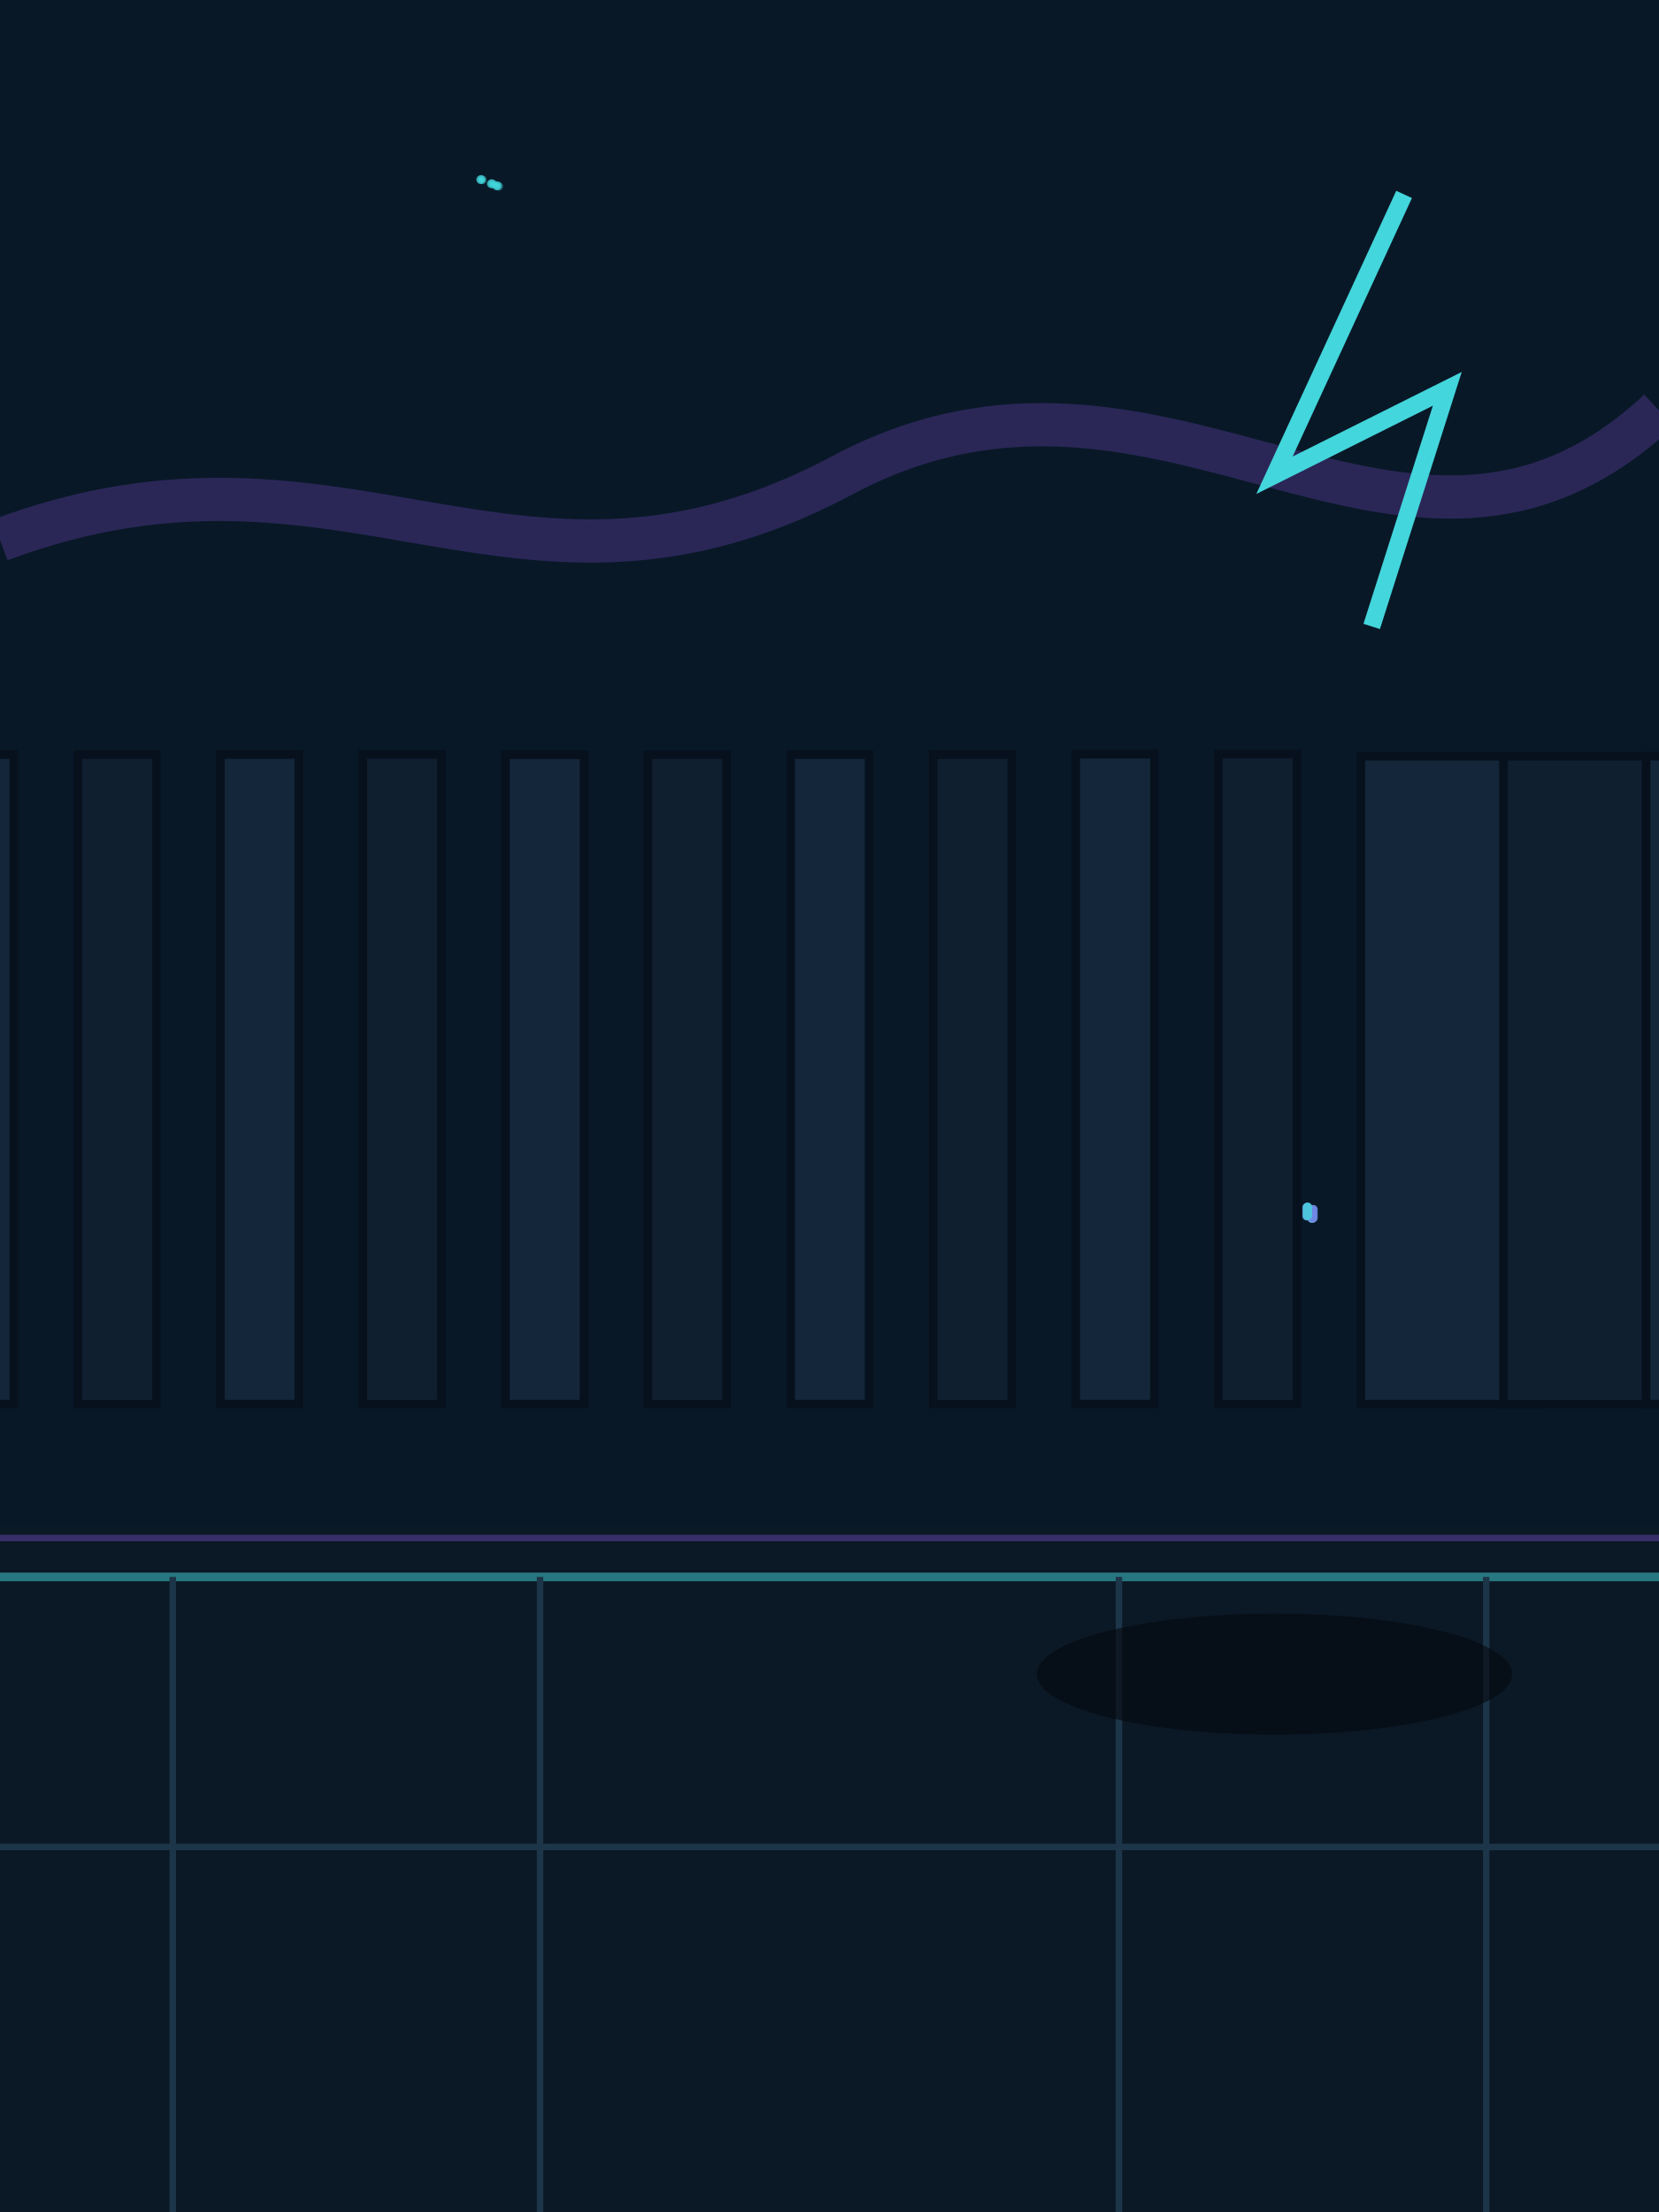
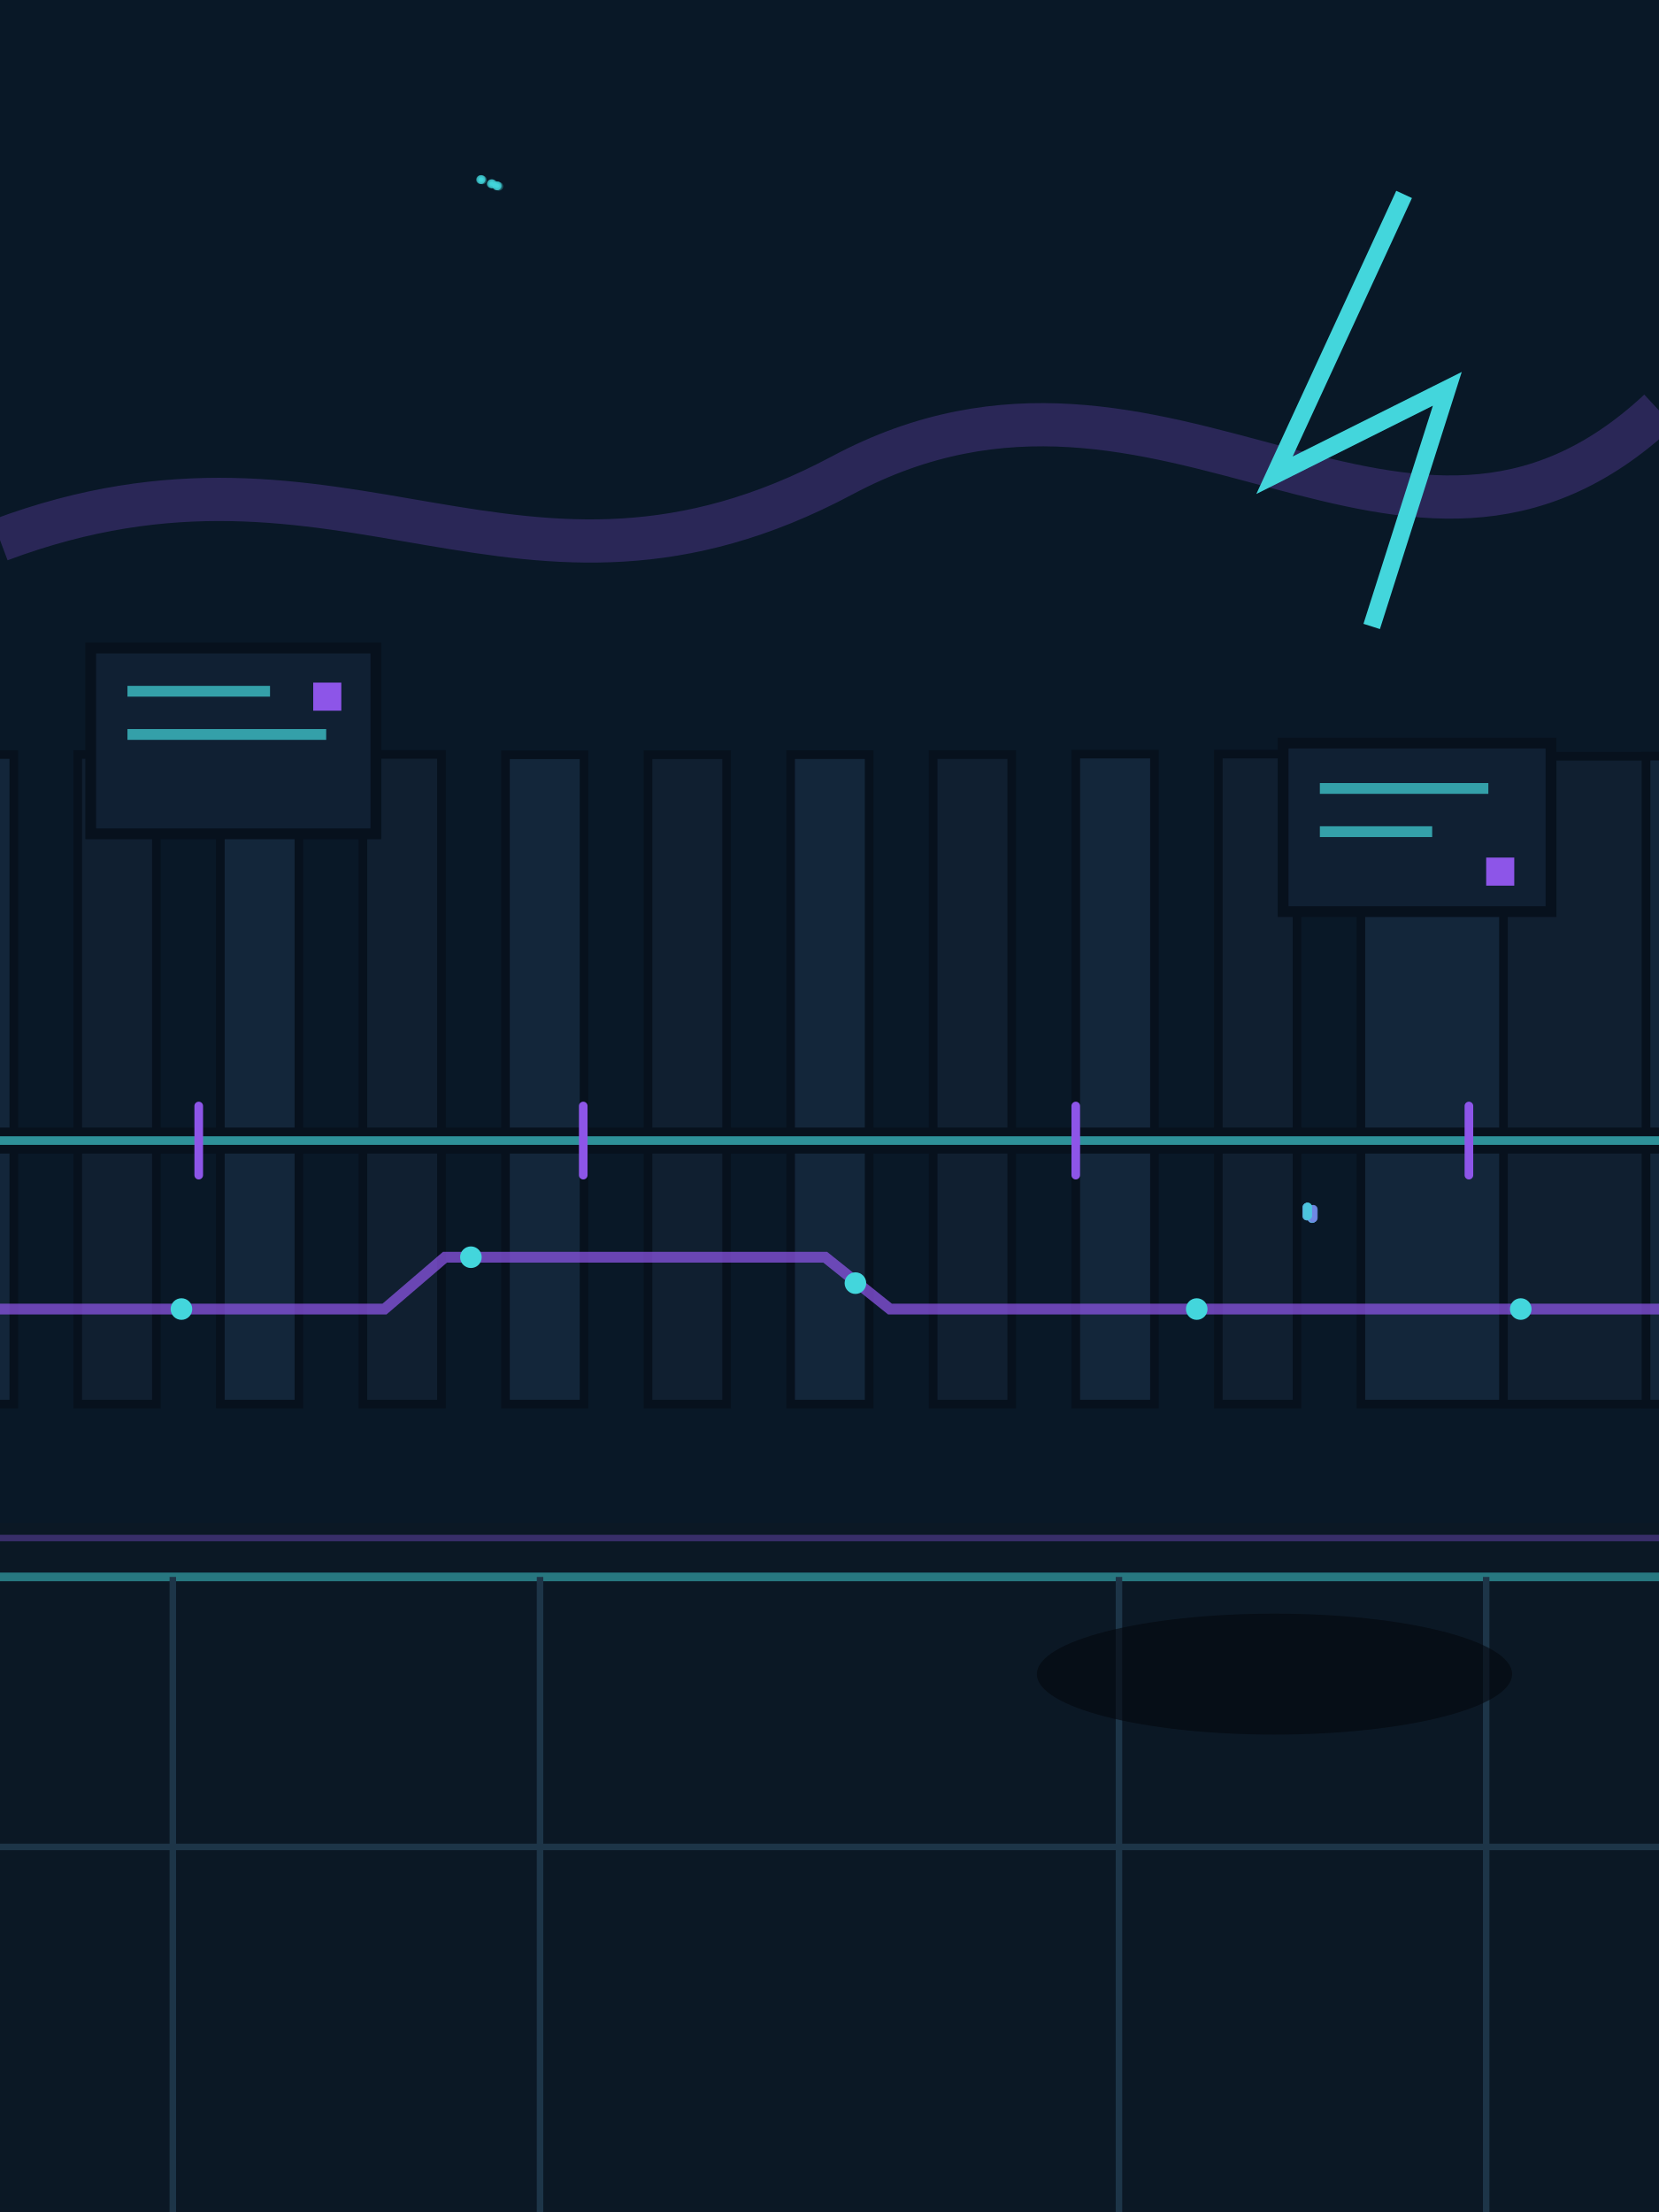
<svg xmlns="http://www.w3.org/2000/svg" width="768" height="1024" viewBox="0 0 768 1024">
  <rect width="768" height="1024" fill="#24304f" />
  <rect width="768" height="740" fill="#091827" />
  <circle cx="227.866" cy="85.05" r="1" fill="#43d6dc" opacity=".35" />
  <circle cx="227.789" cy="85.02" r="2" fill="#43d6dc" opacity=".35" />
  <circle cx="227.712" cy="84.99" r="1" fill="#43d6dc" opacity=".35" />
  <circle cx="227.635" cy="84.96" r="2" fill="#43d6dc" opacity=".35" />
  <circle cx="227.558" cy="85.17" r="1" fill="#43d6dc" opacity=".35" />
  <circle cx="227.482" cy="85.14" r="2" fill="#43d6dc" opacity=".35" />
  <circle cx="227.405" cy="85.11" r="1" fill="#43d6dc" opacity=".35" />
  <circle cx="227.328" cy="85.08" r="2" fill="#43d6dc" opacity=".35" />
  <circle cx="228.48" cy="85.29" r="1" fill="#43d6dc" opacity=".35" />
  <circle cx="228.403" cy="85.26" r="2" fill="#43d6dc" opacity=".35" />
  <circle cx="230.246" cy="85.98" r="1" fill="#43d6dc" opacity=".35" />
  <circle cx="230.323" cy="86.01" r="2" fill="#43d6dc" opacity=".35" />
  <circle cx="230.093" cy="85.92" r="1" fill="#43d6dc" opacity=".35" />
  <circle cx="230.17" cy="85.95" r="2" fill="#43d6dc" opacity=".35" />
  <circle cx="229.939" cy="86.1" r="1" fill="#43d6dc" opacity=".35" />
  <circle cx="230.016" cy="86.13" r="2" fill="#43d6dc" opacity=".35" />
  <circle cx="229.786" cy="86.04" r="1" fill="#43d6dc" opacity=".35" />
  <circle cx="229.862" cy="86.07" r="2" fill="#43d6dc" opacity=".35" />
  <circle cx="230.861" cy="86.22" r="1" fill="#43d6dc" opacity=".35" />
  <circle cx="230.938" cy="86.25" r="2" fill="#43d6dc" opacity=".35" />
  <circle cx="222.797" cy="83.07" r="1" fill="#43d6dc" opacity=".35" />
  <circle cx="222.72" cy="83.04" r="2" fill="#43d6dc" opacity=".35" />
  <circle cx="222.95" cy="83.13" r="1" fill="#43d6dc" opacity=".35" />
  <circle cx="222.874" cy="83.1" r="2" fill="#43d6dc" opacity=".35" />
  <circle cx="222.49" cy="83.19" r="1" fill="#43d6dc" opacity=".35" />
  <circle cx="222.413" cy="83.16" r="2" fill="#43d6dc" opacity=".35" />
  <circle cx="222.643" cy="83.25" r="1" fill="#43d6dc" opacity=".35" />
  <circle cx="222.566" cy="83.22" r="2" fill="#43d6dc" opacity=".35" />
  <circle cx="223.411" cy="83.31" r="1" fill="#43d6dc" opacity=".35" />
  <circle cx="223.334" cy="83.28" r="2" fill="#43d6dc" opacity=".35" />
  <path d="M-30 650V349.3L-30,349.3 6.385,349.3V650Z" fill="#13263a" stroke="#07111d" stroke-width="4" />
  <path d="M36 650V349.275L36,349.275 72.391,349.275V650Z" fill="#101f30" stroke="#07111d" stroke-width="4" />
  <path d="M102 650V349.25L102,349.25 138.374,349.25V650Z" fill="#13263a" stroke="#07111d" stroke-width="4" />
  <path d="M168 650V349.225L168,349.225 204.38,349.225V650Z" fill="#101f30" stroke="#07111d" stroke-width="4" />
  <path d="M234 650V349.4L234,349.4 270.363,349.4V650Z" fill="#13263a" stroke="#07111d" stroke-width="4" />
  <path d="M300 650V349.375L300,349.375 336.368,349.375V650Z" fill="#101f30" stroke="#07111d" stroke-width="4" />
  <path d="M366 650V349.35L366,349.35 402.352,349.35V650Z" fill="#13263a" stroke="#07111d" stroke-width="4" />
  <path d="M432 650V349.325L432,349.325 468.358,349.325V650Z" fill="#101f30" stroke="#07111d" stroke-width="4" />
  <path d="M498 650V349.1L498,349.1 534.429,349.1V650Z" fill="#13263a" stroke="#07111d" stroke-width="4" />
  <path d="M564 650V349.075L564,349.075 600.434,349.075V650Z" fill="#101f30" stroke="#07111d" stroke-width="4" />
  <path d="M630 650V350.075L630,350.075 711.447,350.075V650Z" fill="#13263a" stroke="#07111d" stroke-width="4" />
  <path d="M696 650V350.1L696,350.1 777.441,350.1V650Z" fill="#101f30" stroke="#07111d" stroke-width="4" />
  <path d="M762 650V350.025L762,350.025 843.436,350.025V650Z" fill="#13263a" stroke="#07111d" stroke-width="4" />
  <rect x="605.432" y="558.088" width="4" height="8" rx="2" fill="#8d55e8" opacity=".55" />
  <rect x="605.36" y="558.124" width="4" height="8" rx="2" fill="#43d6dc" opacity=".55" />
  <rect x="605.288" y="558.016" width="4" height="8" rx="2" fill="#43d6dc" opacity=".55" />
  <rect x="605.216" y="558.052" width="4" height="8" rx="2" fill="#8d55e8" opacity=".55" />
  <rect x="605.72" y="557.944" width="4" height="8" rx="2" fill="#43d6dc" opacity=".55" />
  <rect x="605.648" y="557.98" width="4" height="8" rx="2" fill="#43d6dc" opacity=".55" />
  <rect x="605.576" y="557.872" width="4" height="8" rx="2" fill="#8d55e8" opacity=".55" />
  <rect x="605.504" y="557.908" width="4" height="8" rx="2" fill="#43d6dc" opacity=".55" />
  <rect x="606.008" y="557.8" width="4" height="8" rx="2" fill="#43d6dc" opacity=".55" />
  <rect x="605.936" y="557.836" width="4" height="8" rx="2" fill="#8d55e8" opacity=".55" />
  <rect x="602.912" y="556.972" width="4" height="8" rx="2" fill="#43d6dc" opacity=".55" />
  <rect x="602.984" y="556.936" width="4" height="8" rx="2" fill="#43d6dc" opacity=".55" />
  <rect x="603.056" y="556.9" width="4" height="8" rx="2" fill="#8d55e8" opacity=".55" />
  <rect x="603.128" y="556.864" width="4" height="8" rx="2" fill="#43d6dc" opacity=".55" />
  <rect x="603.2" y="556.828" width="4" height="8" rx="2" fill="#43d6dc" opacity=".55" />
  <rect x="603.272" y="556.792" width="4" height="8" rx="2" fill="#8d55e8" opacity=".55" />
  <rect x="603.344" y="556.756" width="4" height="8" rx="2" fill="#43d6dc" opacity=".55" />
  <rect x="603.416" y="556.72" width="4" height="8" rx="2" fill="#43d6dc" opacity=".55" />
  <path d="M0 250C160 190 240 300 390 220S650 300 768 190" fill="none" stroke="#8d55e8" stroke-width="20" opacity=".25" />
  <path d="M650 90l-60 130 80-40-35 110" fill="none" stroke="#43d6dc" stroke-width="8" />
+   <g id="apn-editorial-motifs">
+     <g id="billboard" fill="#102033" stroke="#07111d" stroke-width="5">
+       <path d="M42 300h132v86H42zM594 344h124v78H594z" />
+       <path d="M59 320h66M59 340h92M611 365h78M611 385h52" fill="none" stroke="#43d6dc" stroke-width="5" opacity=".7" />
+       <path d="M145 316h13v13h-13zM688 397h13v13h-13z" fill="#8d55e8" stroke="none" />
+     </g>
+     <g id="signal-rail" fill="none" stroke-linecap="round">
+       <path d="M0 528H768" stroke="#07111d" stroke-width="12" />
+       <path d="M0 528H768" stroke="#43d6dc" stroke-width="4" opacity=".65" />
+       <path d="M92 512v32M270 512v32M498 512v32M680 512v32" stroke="#8d55e8" stroke-width="4" />
+     </g>
+     <path id="patchline" d="M0 606h178l28-24h176l30 24h356" fill="none" stroke="#8d55e8" stroke-width="5" opacity=".72" />
+     <g id="archive-lights" fill="#43d6dc">
+       <circle cx="84" cy="606" r="5" />
+       <circle cx="218" cy="582" r="5" />
+       <circle cx="396" cy="594" r="5" />
+       <circle cx="554" cy="606" r="5" />
+       <circle cx="704" cy="606" r="5" />
+     </g>
+   </g>
  <path d="M0 705H768V1024H0Z" fill="#0b1825" />
  <path d="M0 730H768" stroke="#43d6dc" stroke-width="4" opacity=".5" />
  <path d="M0 855H768M80 730V1024M250 730V1024M518 730V1024M688 730V1024" stroke="#1d3548" stroke-width="3" />
  <ellipse cx="590" cy="775" rx="110" ry="28" fill="#03070d" opacity=".6" />
  <path d="M0 712H768" stroke="#8d55e8" stroke-width="3" opacity=".35" />
</svg>
